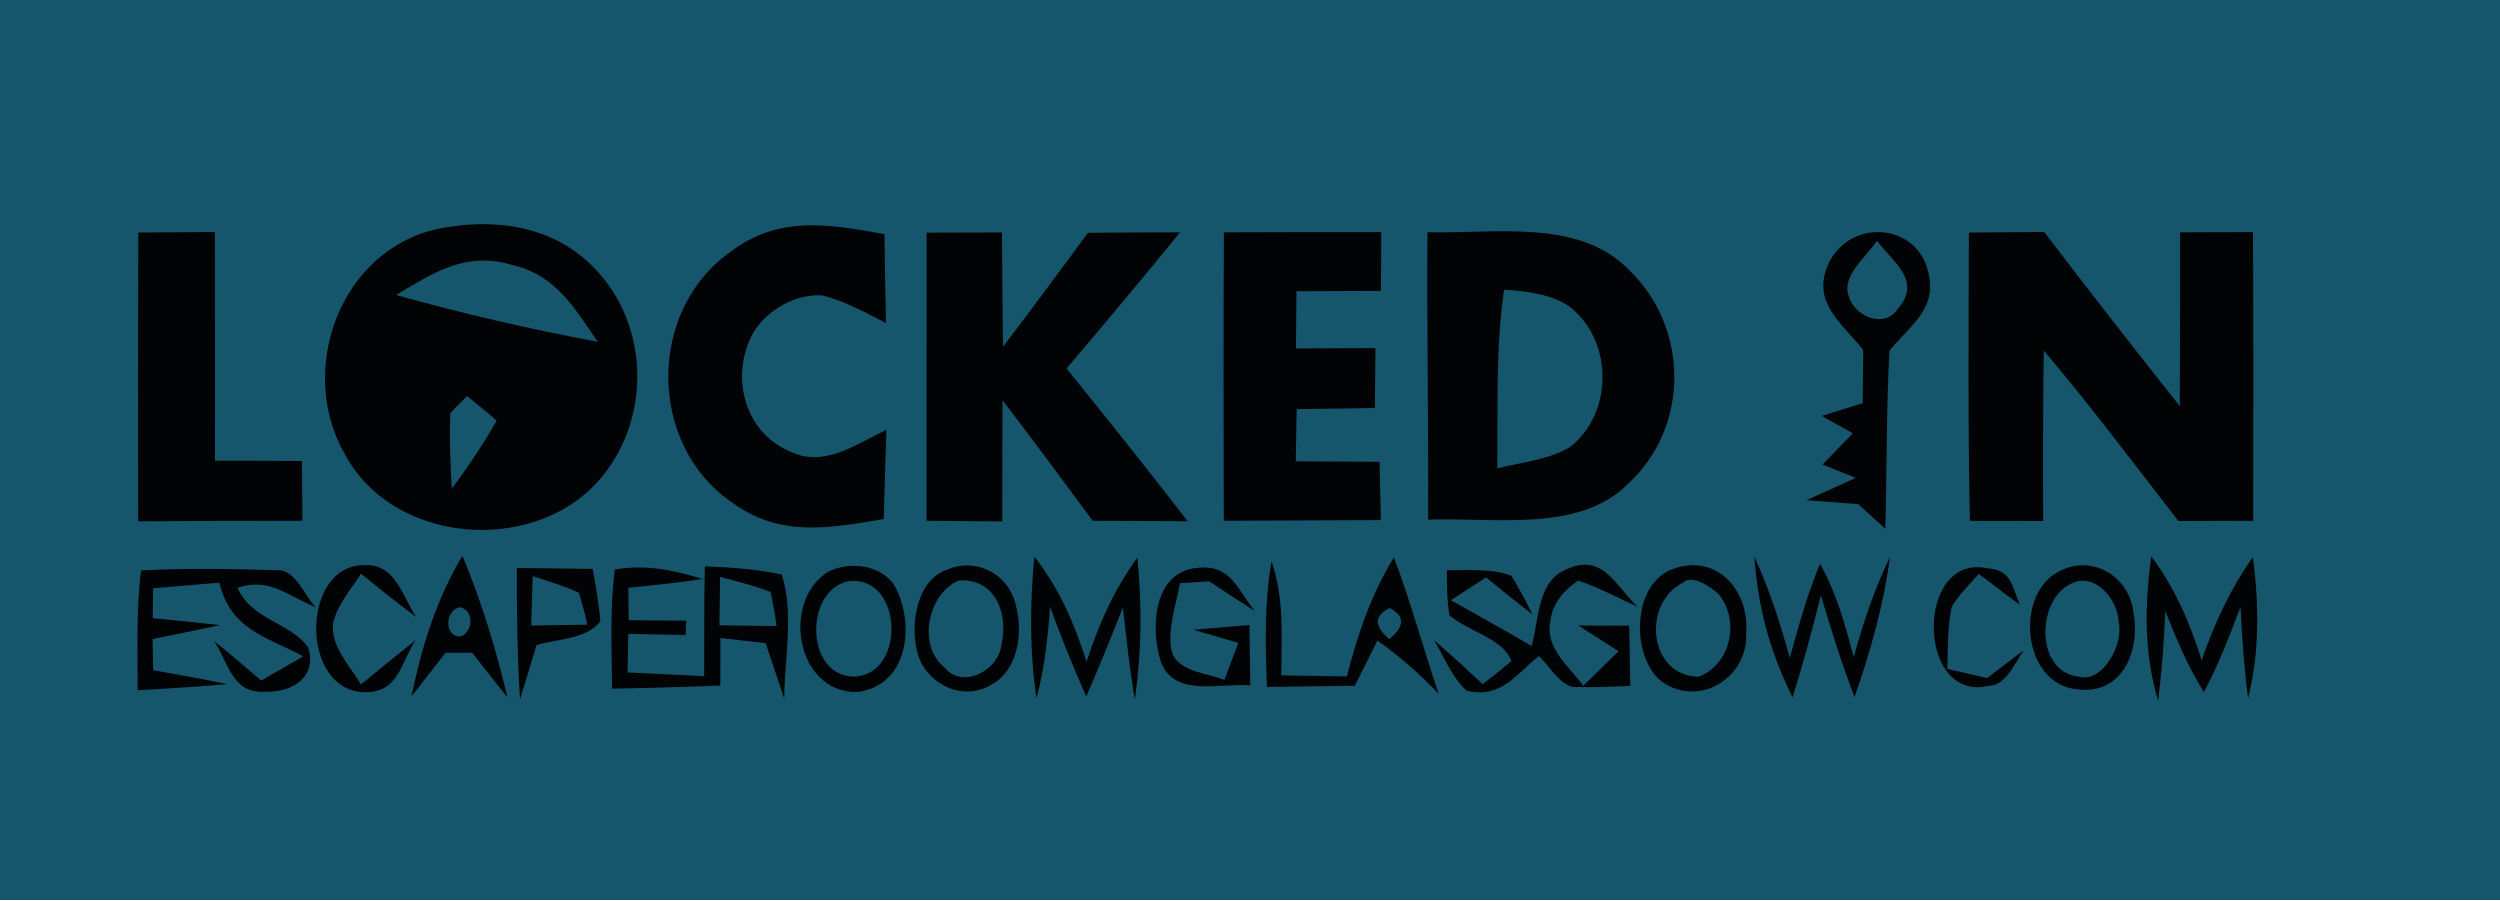
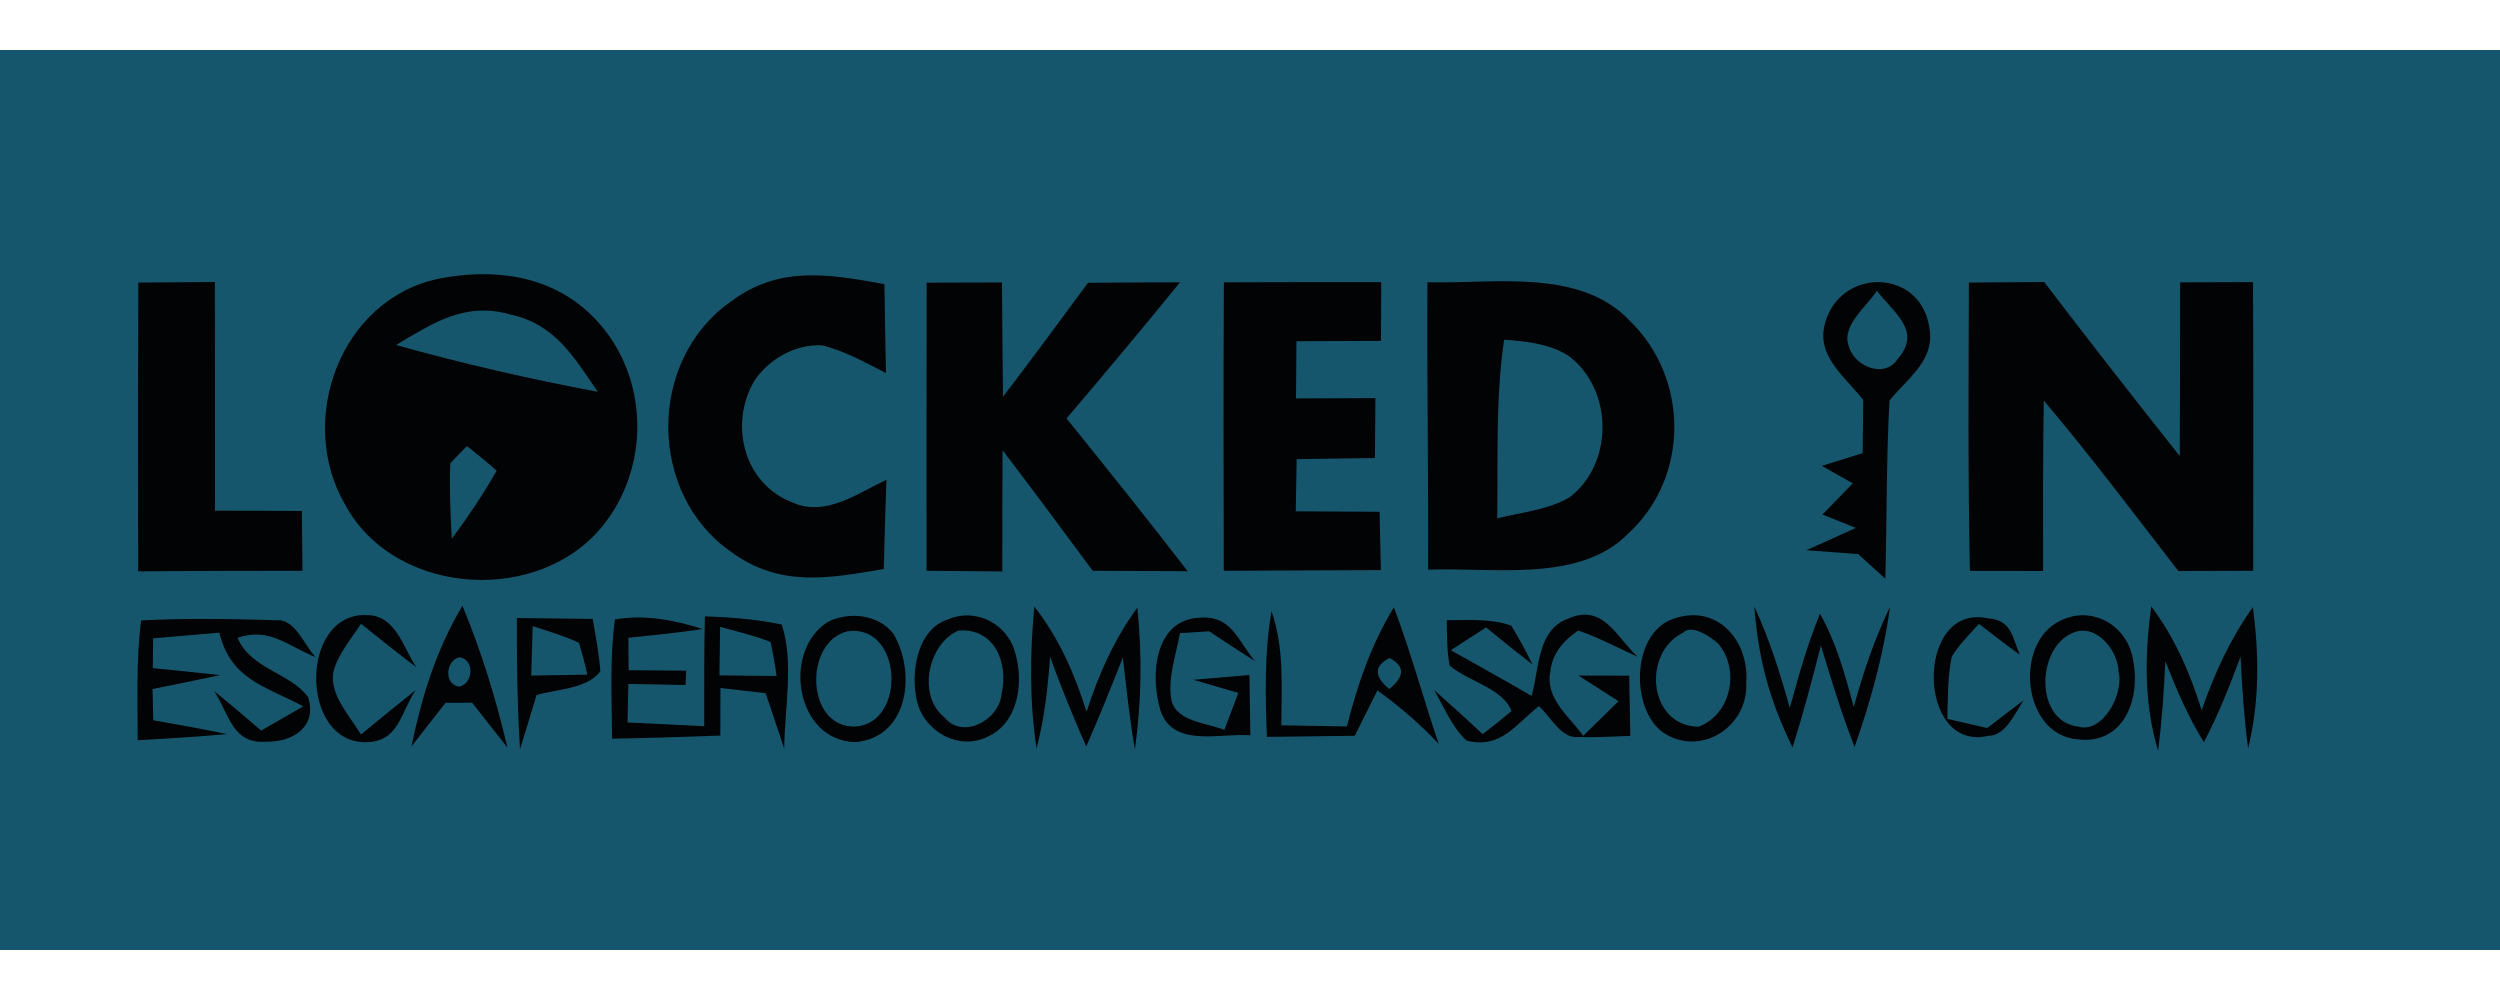
- <svg xmlns="http://www.w3.org/2000/svg" version="1.1" viewBox="0 0 225 81" width="225.0pt" height="81.0pt">
+ <svg xmlns="http://www.w3.org/2000/svg" version="1.1" viewBox="0 0 225 81" width="250.0pt" height="100.0pt">
  <path d="M 0.00 0.00 L 225.00 0.00 L 225.00 81.00 L 0.00 81.00 L 0.00 0.00 Z" fill="#16566c" />
  <path d="M 39.44 20.59 C 44.33 19.62 49.46 20.22 53.17 23.81 C 58.25 28.68 58.73 36.93 54.50 42.50 C 48.86 50.01 35.59 49.29 31.06 40.92 C 26.66 33.34 30.60 22.48 39.44 20.59 Z" fill="#020304" />
  <path d="M 79.60 21.07 C 79.64 23.74 79.68 26.41 79.74 29.08 C 77.92 28.15 75.99 27.07 74.00 26.58 C 71.59 26.45 69.16 27.82 67.86 29.83 C 65.64 33.68 66.91 38.95 71.20 40.67 C 74.22 42.11 77.13 39.92 79.78 38.68 C 79.68 41.35 79.61 44.03 79.54 46.71 C 74.58 47.56 70.19 48.38 65.83 45.19 C 58.29 39.98 58.25 27.97 65.72 22.68 C 70.10 19.36 74.58 20.17 79.60 21.07 Z" fill="#020304" />
  <path d="M 12.45 20.93 C 14.74 20.92 17.04 20.90 19.34 20.88 C 19.35 27.74 19.34 34.60 19.35 41.46 C 21.96 41.46 24.56 41.47 27.17 41.49 C 27.19 43.28 27.21 45.08 27.22 46.87 C 22.29 46.87 17.36 46.88 12.43 46.92 C 12.42 38.26 12.41 29.60 12.45 20.93 Z" fill="#020304" />
  <path d="M 83.40 20.94 C 85.66 20.94 87.92 20.93 90.18 20.92 C 90.20 24.35 90.23 27.78 90.27 31.21 C 92.85 27.82 95.39 24.39 97.92 20.95 C 100.68 20.93 103.44 20.91 106.20 20.91 C 102.85 25.04 99.43 29.11 95.99 33.16 C 99.66 37.71 103.32 42.27 106.89 46.91 C 104.04 46.89 101.19 46.88 98.34 46.87 C 95.66 43.23 92.97 39.61 90.23 36.02 C 90.21 39.65 90.21 43.29 90.21 46.93 C 87.94 46.91 85.66 46.89 83.39 46.87 C 83.39 38.23 83.38 29.58 83.40 20.94 Z" fill="#020304" />
  <path d="M 110.15 20.91 C 114.87 20.89 119.59 20.89 124.31 20.89 C 124.30 22.66 124.29 24.42 124.29 26.18 C 121.75 26.19 119.21 26.20 116.68 26.21 C 116.67 27.93 116.65 29.65 116.64 31.36 C 119.03 31.35 121.41 31.34 123.79 31.33 C 123.77 33.13 123.76 34.93 123.74 36.72 C 121.40 36.75 119.05 36.78 116.70 36.82 C 116.67 38.38 116.65 39.95 116.62 41.52 C 119.13 41.53 121.65 41.55 124.16 41.56 C 124.20 43.31 124.24 45.06 124.28 46.81 C 119.57 46.83 114.85 46.85 110.14 46.87 C 110.12 38.21 110.10 29.56 110.15 20.91 Z" fill="#020304" />
  <path d="M 128.47 20.90 C 134.37 21.07 142.16 19.60 146.65 24.34 C 152.04 29.53 152.08 38.46 146.52 43.54 C 142.14 48.01 134.22 46.53 128.53 46.77 C 128.57 38.14 128.41 29.52 128.47 20.90 Z" fill="#020304" />
  <path d="M 173.53 24.43 C 174.42 27.78 171.91 29.28 170.05 31.55 C 169.77 36.90 169.82 42.24 169.68 47.59 C 168.86 46.85 168.05 46.11 167.24 45.37 C 165.68 45.25 164.12 45.14 162.57 45.02 C 164.06 44.35 165.54 43.68 167.03 43.01 C 166.03 42.61 165.02 42.21 164.02 41.81 C 164.93 40.88 165.84 39.94 166.75 39.00 C 165.82 38.48 164.89 37.95 163.96 37.43 C 165.19 37.05 166.41 36.67 167.64 36.28 C 167.66 34.69 167.68 33.09 167.69 31.49 C 165.72 29.03 162.92 27.14 164.62 23.61 C 166.58 19.69 172.47 20.04 173.53 24.43 Z" fill="#020304" />
  <path d="M 177.20 20.93 C 179.46 20.91 181.72 20.90 183.98 20.88 C 187.99 26.15 192.07 31.36 196.18 36.55 C 196.21 31.33 196.21 26.12 196.21 20.91 C 198.40 20.90 200.58 20.89 202.77 20.89 C 202.82 29.55 202.79 38.21 202.79 46.87 C 200.54 46.87 198.30 46.88 196.05 46.89 C 192.05 41.73 188.16 36.53 183.94 31.55 C 183.86 36.66 183.87 41.77 183.88 46.89 C 181.68 46.88 179.49 46.88 177.29 46.88 C 177.11 38.23 177.17 29.58 177.20 20.93 Z" fill="#020304" />
  <path d="M 168.92 21.67 C 170.38 23.60 173.01 25.27 170.81 27.78 C 169.62 29.65 166.84 28.46 166.38 26.62 C 165.72 24.79 168.05 23.04 168.92 21.67 Z" fill="#16566c" />
  <path d="M 46.00 23.82 C 49.98 24.71 51.66 27.65 53.80 30.76 C 47.69 29.62 41.62 28.22 35.64 26.55 C 39.00 24.56 41.88 22.62 46.00 23.82 Z" fill="#16566c" />
  <path d="M 135.37 26.07 C 137.34 26.21 139.70 26.46 141.33 27.65 C 145.20 30.72 145.20 37.24 141.27 40.25 C 139.37 41.38 136.87 41.62 134.75 42.15 C 134.83 36.83 134.59 31.34 135.37 26.07 Z" fill="#16566c" />
  <path d="M 42.03 35.65 C 42.93 36.36 43.83 37.09 44.70 37.86 C 43.49 39.99 42.12 42.02 40.66 43.99 C 40.54 41.72 40.43 39.46 40.53 37.19 C 41.02 36.67 41.52 36.15 42.03 35.65 Z" fill="#16566c" />
  <path d="M 12.70 51.34 C 16.72 51.12 20.88 51.20 24.91 51.32 C 26.61 51.21 27.40 53.64 28.43 54.66 C 25.86 53.62 24.25 51.93 21.38 52.90 C 22.58 55.76 26.23 56.08 27.74 58.27 C 28.54 60.86 26.43 62.29 23.99 62.25 C 20.89 62.51 20.63 59.75 19.27 57.69 C 20.70 58.85 22.11 60.05 23.51 61.25 C 24.77 60.53 26.03 59.80 27.29 59.07 C 23.86 57.24 20.78 56.69 19.74 52.44 C 17.75 52.61 15.77 52.78 13.78 52.95 C 13.77 53.84 13.76 54.74 13.75 55.63 C 15.77 55.83 17.78 56.04 19.79 56.26 C 17.78 56.70 15.75 57.11 13.73 57.51 C 13.75 58.45 13.77 59.38 13.79 60.32 C 16.01 60.71 18.23 61.11 20.44 61.57 C 17.76 61.80 15.08 61.98 12.39 62.12 C 12.40 58.55 12.24 54.89 12.70 51.34 Z" fill="#020304" />
  <path d="M 32.98 50.86 C 35.61 50.82 36.28 53.78 37.47 55.55 C 35.78 54.28 34.13 52.96 32.49 51.64 C 31.61 53.01 30.36 54.43 29.99 56.04 C 29.68 58.07 31.50 59.96 32.49 61.60 C 34.11 60.26 35.75 58.93 37.41 57.61 C 36.04 59.65 35.92 62.22 33.00 62.30 C 26.92 62.44 26.97 50.61 32.98 50.86 Z" fill="#020304" />
  <path d="M 41.62 50.02 C 43.34 54.16 44.64 58.41 45.67 62.77 C 44.60 61.43 43.54 60.09 42.49 58.74 C 41.69 58.74 40.90 58.74 40.10 58.75 C 39.08 60.06 38.06 61.37 37.03 62.68 C 37.96 58.18 39.26 53.97 41.62 50.02 Z" fill="#020304" />
  <path d="M 46.52 51.12 C 48.79 51.15 51.07 51.18 53.34 51.20 C 53.62 52.77 53.91 54.32 54.03 55.92 C 52.84 57.52 50.08 57.52 48.29 58.05 C 47.80 59.68 47.31 61.31 46.80 62.93 C 46.56 58.99 46.50 55.06 46.52 51.12 Z" fill="#020304" />
  <path d="M 55.34 51.25 C 58.05 50.78 60.66 51.30 63.25 52.11 C 61.03 52.45 58.79 52.67 56.55 52.90 C 56.56 53.88 56.57 54.85 56.58 55.82 C 58.30 55.83 60.03 55.85 61.76 55.86 L 61.70 57.15 C 59.98 57.12 58.26 57.08 56.55 57.05 C 56.52 58.21 56.50 59.37 56.48 60.52 C 58.78 60.63 61.08 60.74 63.38 60.86 C 63.40 57.56 63.35 54.26 63.44 50.97 C 65.73 51.05 68.11 51.23 70.36 51.71 C 71.48 55.13 70.60 59.32 70.58 62.88 C 70.02 61.22 69.46 59.55 68.91 57.89 C 67.55 57.73 66.20 57.57 64.84 57.42 C 64.83 58.84 64.83 60.27 64.83 61.70 C 61.59 61.82 58.34 61.93 55.09 61.98 C 55.06 58.43 54.87 54.77 55.34 51.25 Z" fill="#020304" />
  <path d="M 74.48 51.49 C 76.37 50.50 79.08 50.78 80.42 52.56 C 82.43 55.95 81.84 61.83 77.02 62.29 C 71.60 62.21 70.36 54.11 74.48 51.49 Z" fill="#020304" />
  <path d="M 85.27 51.26 C 87.61 50.22 90.35 51.44 91.23 53.82 C 92.21 56.54 91.81 60.53 88.83 61.83 C 86.21 63.10 83.05 61.24 82.50 58.47 C 81.96 56.02 82.52 52.18 85.27 51.26 Z" fill="#020304" />
  <path d="M 93.09 50.09 C 95.33 52.96 96.70 56.11 97.79 59.56 C 98.87 56.20 100.27 53.05 102.36 50.19 C 102.80 54.53 102.74 58.64 102.14 62.96 C 101.66 60.21 101.38 57.45 101.06 54.67 C 100.00 57.36 98.92 60.04 97.76 62.69 C 96.60 60.03 95.48 57.34 94.51 54.60 C 94.31 57.39 94.00 60.15 93.29 62.86 C 92.65 58.61 92.69 54.36 93.09 50.09 Z" fill="#020304" />
  <path d="M 108.03 51.09 C 110.86 50.89 111.41 53.17 112.94 55.00 C 111.56 54.12 110.19 53.23 108.83 52.32 C 107.96 52.37 107.08 52.43 106.20 52.48 C 105.86 54.39 105.05 56.62 105.44 58.55 C 105.90 60.46 108.64 60.56 110.19 61.19 C 110.61 60.08 111.03 58.97 111.45 57.86 C 110.10 57.47 108.74 57.08 107.39 56.68 C 109.07 56.54 110.76 56.39 112.45 56.25 C 112.48 58.06 112.51 59.87 112.53 61.68 C 109.87 61.45 105.69 62.81 104.48 59.57 C 103.49 56.53 103.79 51.22 108.03 51.09 Z" fill="#020304" />
  <path d="M 114.44 50.50 C 115.60 53.89 115.33 57.26 115.32 60.78 C 117.29 60.81 119.25 60.84 121.22 60.88 C 122.18 57.10 123.40 53.51 125.45 50.16 C 126.98 54.20 128.10 58.37 129.49 62.46 C 127.78 60.64 125.99 59.10 123.97 57.64 C 123.29 59.00 122.61 60.36 121.93 61.72 C 119.30 61.76 116.66 61.79 114.02 61.82 C 113.88 58.02 113.78 54.26 114.44 50.50 Z" fill="#020304" />
  <path d="M 136.02 51.81 C 136.71 52.94 137.34 54.10 137.92 55.30 C 136.51 54.21 135.12 53.10 133.75 51.97 C 132.69 52.65 131.63 53.33 130.58 54.02 C 133.03 55.40 135.40 56.71 137.84 58.13 C 138.55 55.72 138.30 52.15 141.19 51.15 C 144.32 49.82 145.47 52.84 147.39 54.61 C 145.62 53.82 143.88 52.87 142.04 52.25 C 140.72 53.15 139.69 54.31 139.53 55.96 C 139.05 58.37 141.23 59.96 142.49 61.72 C 143.55 60.68 144.61 59.65 145.67 58.61 C 144.47 57.84 143.27 57.07 142.06 56.30 C 143.58 56.30 145.10 56.31 146.63 56.31 C 146.66 58.12 146.70 59.93 146.73 61.73 C 145.17 61.79 143.59 61.88 142.02 61.83 C 140.54 62.02 139.46 59.89 138.50 59.05 C 136.38 60.73 135.06 62.92 132.00 62.16 C 130.70 60.99 129.94 59.11 129.08 57.61 C 130.56 58.91 132.01 60.23 133.44 61.57 C 134.32 60.90 135.18 60.21 136.03 59.50 C 135.33 57.47 132.04 56.79 130.46 55.39 C 130.22 54.07 130.23 52.66 130.21 51.32 C 132.08 51.32 134.24 51.15 136.02 51.81 Z" fill="#020304" />
  <path d="M 150.32 51.30 C 154.38 49.64 157.47 53.04 157.16 57.01 C 157.33 60.96 152.98 63.71 149.61 61.38 C 146.80 59.26 146.83 52.81 150.32 51.30 Z" fill="#020304" />
  <path d="M 157.89 50.09 C 159.25 53.03 160.22 56.10 161.08 59.22 C 161.87 56.35 162.66 53.49 163.80 50.73 C 165.29 53.39 166.05 56.20 166.84 59.13 C 167.68 56.03 168.71 53.01 170.10 50.12 C 169.52 54.46 168.35 58.62 166.91 62.74 C 165.75 59.74 164.80 56.67 163.88 53.59 C 163.10 56.67 162.29 59.74 161.33 62.77 C 159.26 58.54 158.24 54.80 157.89 50.09 Z" fill="#020304" />
  <path d="M 178.90 51.15 C 181.02 51.28 181.10 52.80 181.78 54.42 C 180.53 53.54 179.32 52.57 178.10 51.65 C 177.26 52.59 176.32 53.52 175.66 54.59 C 175.27 56.41 175.32 58.35 175.26 60.20 C 176.45 60.47 177.65 60.74 178.85 61.02 C 179.94 60.19 181.02 59.35 182.12 58.53 C 181.39 59.61 180.50 61.75 178.97 61.72 C 172.44 63.26 172.36 49.73 178.90 51.15 Z" fill="#020304" />
  <path d="M 185.42 51.37 C 188.34 49.90 191.59 51.87 192.00 55.03 C 192.65 58.43 191.13 62.52 187.03 62.05 C 181.96 61.66 181.24 53.34 185.42 51.37 Z" fill="#020304" />
  <path d="M 193.61 50.07 C 195.74 52.90 197.10 56.06 198.15 59.42 C 199.30 56.11 200.72 53.00 202.76 50.14 C 203.32 54.43 203.37 58.63 202.33 62.86 C 201.97 60.12 201.78 57.37 201.65 54.60 C 200.68 57.23 199.65 59.82 198.35 62.30 C 196.91 59.99 195.88 57.53 194.88 55.01 C 194.76 57.71 194.57 60.39 194.23 63.07 C 192.94 58.78 193.02 54.47 193.61 50.07 Z" fill="#020304" />
  <path d="M 76.26 52.32 C 81.21 51.59 81.64 60.60 76.96 60.89 C 72.52 61.00 72.32 53.30 76.26 52.32 Z" fill="#16566c" />
  <path d="M 86.27 52.25 C 89.54 52.01 90.77 55.18 90.14 57.95 C 89.93 60.33 86.61 62.11 84.97 60.03 C 82.54 58.08 83.52 53.42 86.27 52.25 Z" fill="#16566c" />
  <path d="M 151.46 52.45 C 152.28 51.63 153.93 52.82 154.61 53.40 C 156.63 55.72 155.84 59.79 152.86 60.91 C 148.31 60.80 147.80 54.24 151.46 52.45 Z" fill="#16566c" />
  <path d="M 186.49 52.49 C 188.57 51.49 190.64 54.00 190.67 55.97 C 191.18 57.91 189.25 61.52 187.08 60.90 C 183.07 60.45 183.31 53.82 186.49 52.49 Z" fill="#16566c" />
  <path d="M 47.94 51.85 C 49.33 52.32 50.78 52.72 52.10 53.35 C 52.39 54.29 52.65 55.25 52.86 56.22 C 51.18 56.25 49.49 56.28 47.81 56.30 C 47.85 54.82 47.90 53.34 47.94 51.85 Z" fill="#16566c" />
  <path d="M 64.81 51.92 C 66.32 52.34 67.88 52.69 69.35 53.28 C 69.57 54.29 69.75 55.31 69.89 56.34 C 68.18 56.32 66.46 56.31 64.75 56.28 C 64.77 54.83 64.79 53.37 64.81 51.92 Z" fill="#16566c" />
  <path d="M 41.34 54.65 C 42.72 54.82 42.62 57.01 41.34 57.30 C 39.93 57.13 40.10 54.96 41.34 54.65 Z" fill="#16566c" />
  <path d="M 125.06 54.72 C 126.45 55.45 126.44 56.38 125.03 57.51 C 123.65 56.36 123.66 55.43 125.06 54.72 Z" fill="#16566c" />
</svg>
